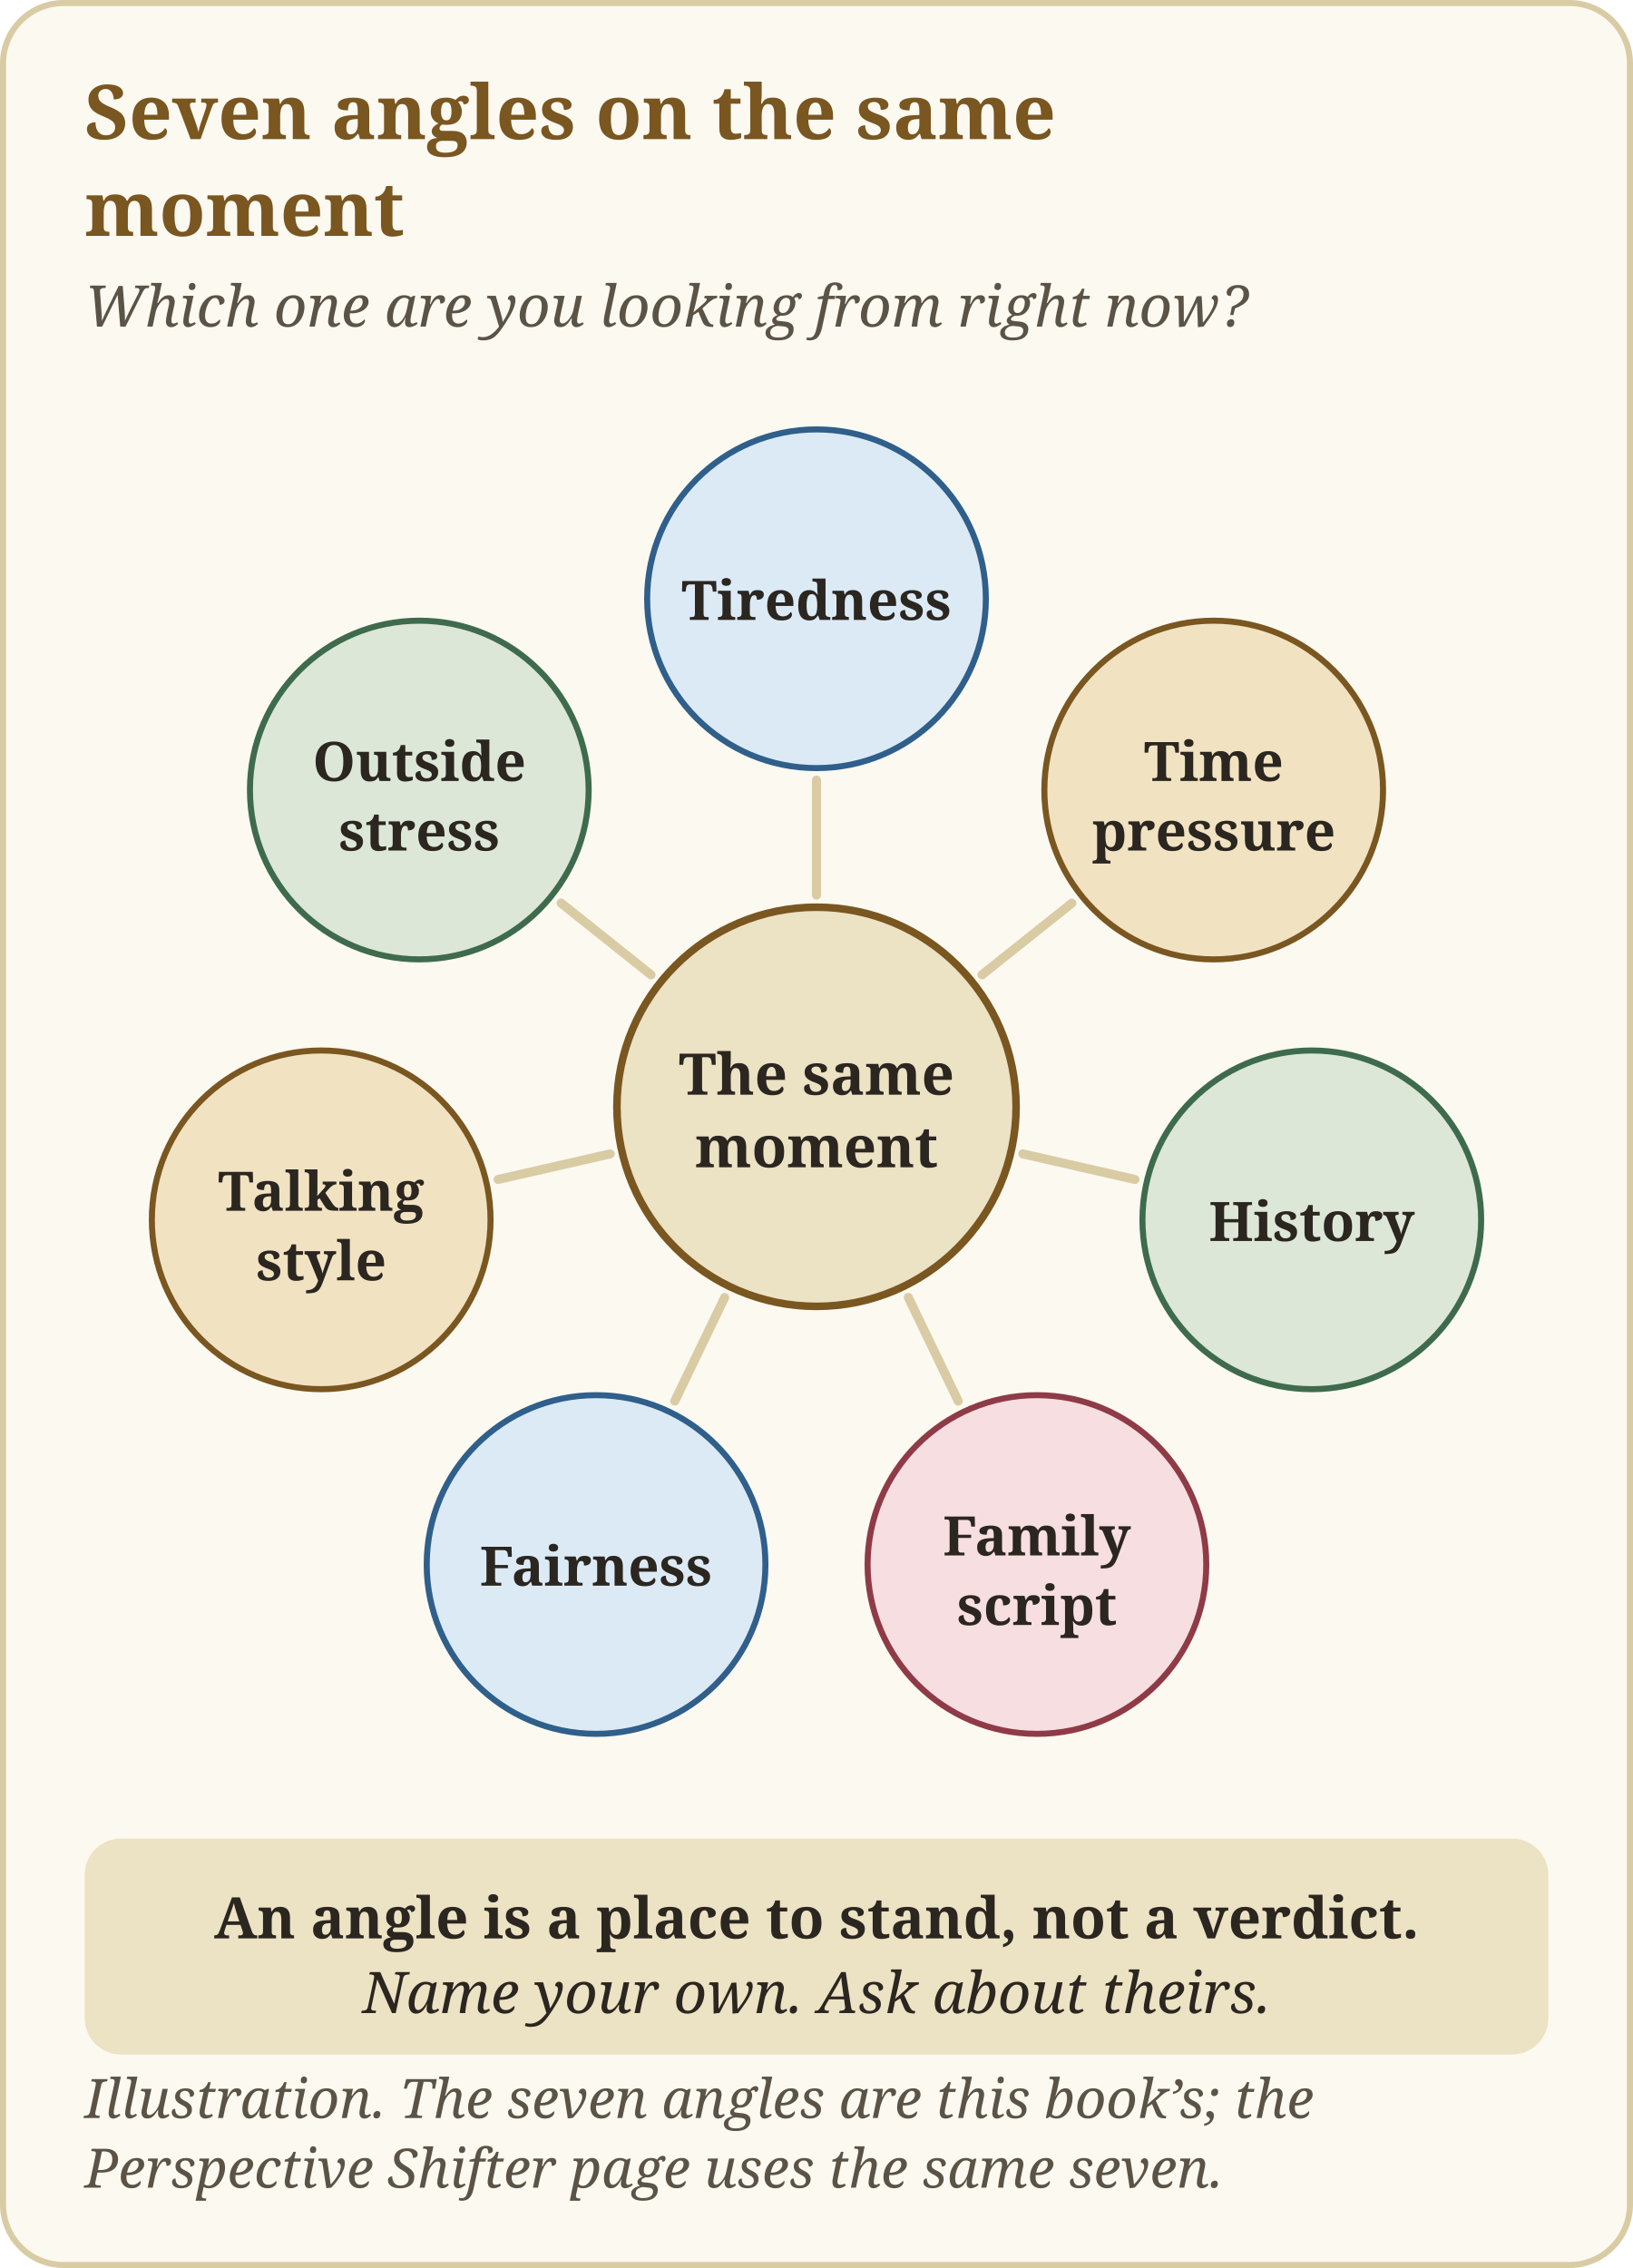
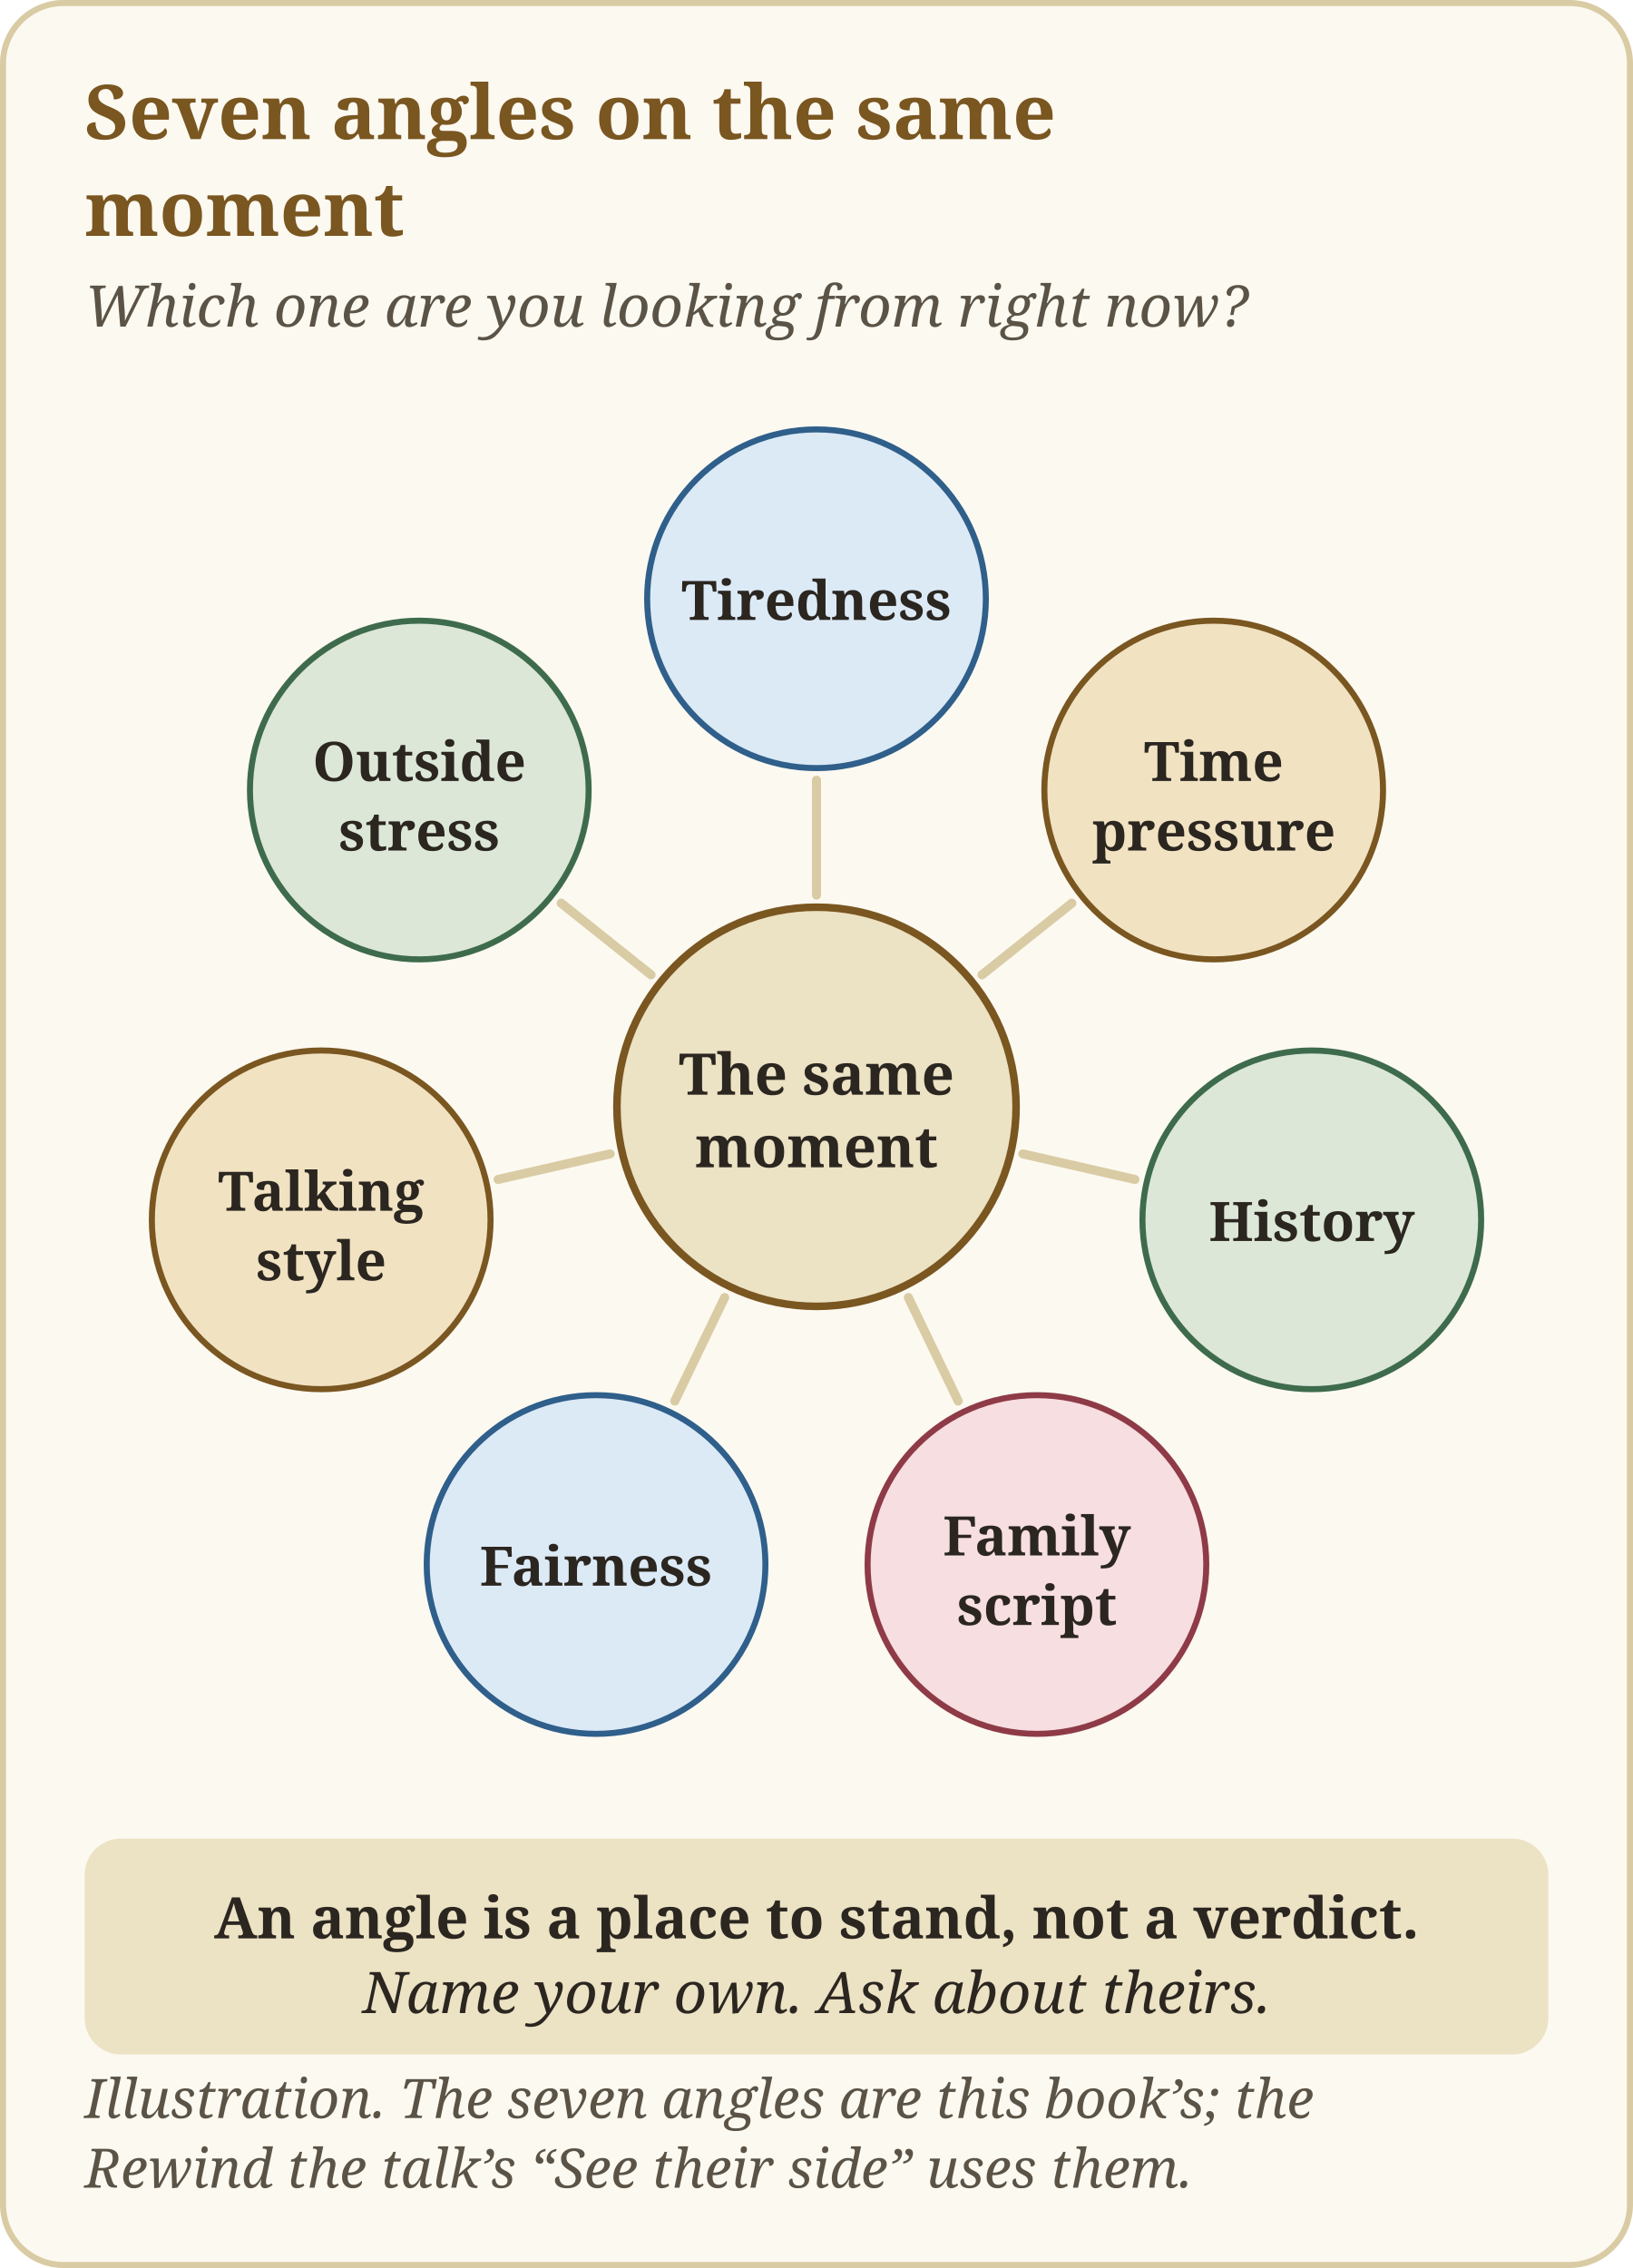
<svg xmlns="http://www.w3.org/2000/svg" viewBox="0 0 540 750" width="540" height="750" role="img" aria-labelledby="fig-ch3-angles-t fig-ch3-angles-d" font-family="Lora, Georgia, serif" fill="#2B2620">
  <rect x="1" y="1" width="538" height="748" rx="20" fill="#FCF9F1" stroke="#D9CBA3" stroke-width="2" />
  <text x="28" y="46" font-size="25" font-weight="bold" fill="#7A5620">
    <tspan x="28" dy="0">Seven angles on the same</tspan>
    <tspan x="28" dy="32">moment</tspan>
  </text>
  <text x="28" y="108" font-size="19" font-style="italic" fill="#5A5346">Which one are you looking from right now?</text>
  <line x1="270" y1="296" x2="270" y2="258" stroke="#D9CBA3" stroke-width="3" stroke-linecap="round" />
  <circle cx="270" cy="198" r="56" fill="#DCEAF6" stroke="#2F5F8A" stroke-width="2" />
  <text x="270" y="205" font-size="18" font-weight="bold" text-anchor="middle">Tiredness</text>
  <line x1="324.728" y1="322.356" x2="354.438" y2="298.663" stroke="#D9CBA3" stroke-width="3" stroke-linecap="round" />
  <circle cx="401.348" cy="261.254" r="56" fill="#F1E2C2" stroke="#7A5620" stroke-width="2" />
  <text x="401.348" y="258.254" font-size="18" font-weight="bold" text-anchor="middle">Time</text>
  <text x="401.348" y="281.254" font-size="18" font-weight="bold" text-anchor="middle">pressure</text>
  <line x1="338.245" y1="381.576" x2="375.292" y2="390.032" stroke="#D9CBA3" stroke-width="3" stroke-linecap="round" />
  <circle cx="433.788" cy="403.384" r="56" fill="#DCE7D8" stroke="#3E6B4C" stroke-width="2" />
  <text x="433.788" y="410.384" font-size="18" font-weight="bold" text-anchor="middle">History</text>
  <line x1="300.372" y1="429.068" x2="316.859" y2="463.305" stroke="#D9CBA3" stroke-width="3" stroke-linecap="round" />
  <circle cx="342.892" cy="517.363" r="56" fill="#F7DEE0" stroke="#8E3B47" stroke-width="2" />
  <text x="342.892" y="514.363" font-size="18" font-weight="bold" text-anchor="middle">Family</text>
  <text x="342.892" y="537.363" font-size="18" font-weight="bold" text-anchor="middle">script</text>
  <line x1="239.628" y1="429.068" x2="223.141" y2="463.305" stroke="#D9CBA3" stroke-width="3" stroke-linecap="round" />
  <circle cx="197.108" cy="517.363" r="56" fill="#DCEAF6" stroke="#2F5F8A" stroke-width="2" />
  <text x="197.108" y="524.363" font-size="18" font-weight="bold" text-anchor="middle">Fairness</text>
  <line x1="201.755" y1="381.576" x2="164.708" y2="390.032" stroke="#D9CBA3" stroke-width="3" stroke-linecap="round" />
  <circle cx="106.212" cy="403.384" r="56" fill="#F1E2C2" stroke="#7A5620" stroke-width="2" />
  <text x="106.212" y="400.384" font-size="18" font-weight="bold" text-anchor="middle">Talking</text>
  <text x="106.212" y="423.384" font-size="18" font-weight="bold" text-anchor="middle">style</text>
  <line x1="215.272" y1="322.356" x2="185.562" y2="298.663" stroke="#D9CBA3" stroke-width="3" stroke-linecap="round" />
  <circle cx="138.652" cy="261.254" r="56" fill="#DCE7D8" stroke="#3E6B4C" stroke-width="2" />
  <text x="138.652" y="258.254" font-size="18" font-weight="bold" text-anchor="middle">Outside</text>
  <text x="138.652" y="281.254" font-size="18" font-weight="bold" text-anchor="middle">stress</text>
  <circle cx="270" cy="366" r="66" fill="#ECE2C4" stroke="#7A5620" stroke-width="2.5" />
  <text x="270" y="362" font-size="19" font-weight="bold" text-anchor="middle">The same</text>
  <text x="270" y="386" font-size="19" font-weight="bold" text-anchor="middle">moment</text>
  <rect x="28" y="608" width="484" height="71.4" rx="12" fill="#ECE2C4" />
  <text x="270" y="641" font-size="19" font-weight="bold" text-anchor="middle">An angle is a place to stand, not a verdict.</text>
  <text x="270" y="665.7" font-size="19" font-style="italic" text-anchor="middle">Name your own. Ask about theirs.</text>
  <text x="28" y="700.4" font-size="18" font-style="italic" fill="#5A5346">
    <tspan x="28" dy="0">Illustration. The seven angles are this book’s; the</tspan>
-     <tspan x="28" dy="23.04">Perspective Shifter page uses the same seven.</tspan>
+     <tspan x="28" dy="23.04">Rewind the talk’s “See their side” uses them.</tspan>
  </text>
</svg>
